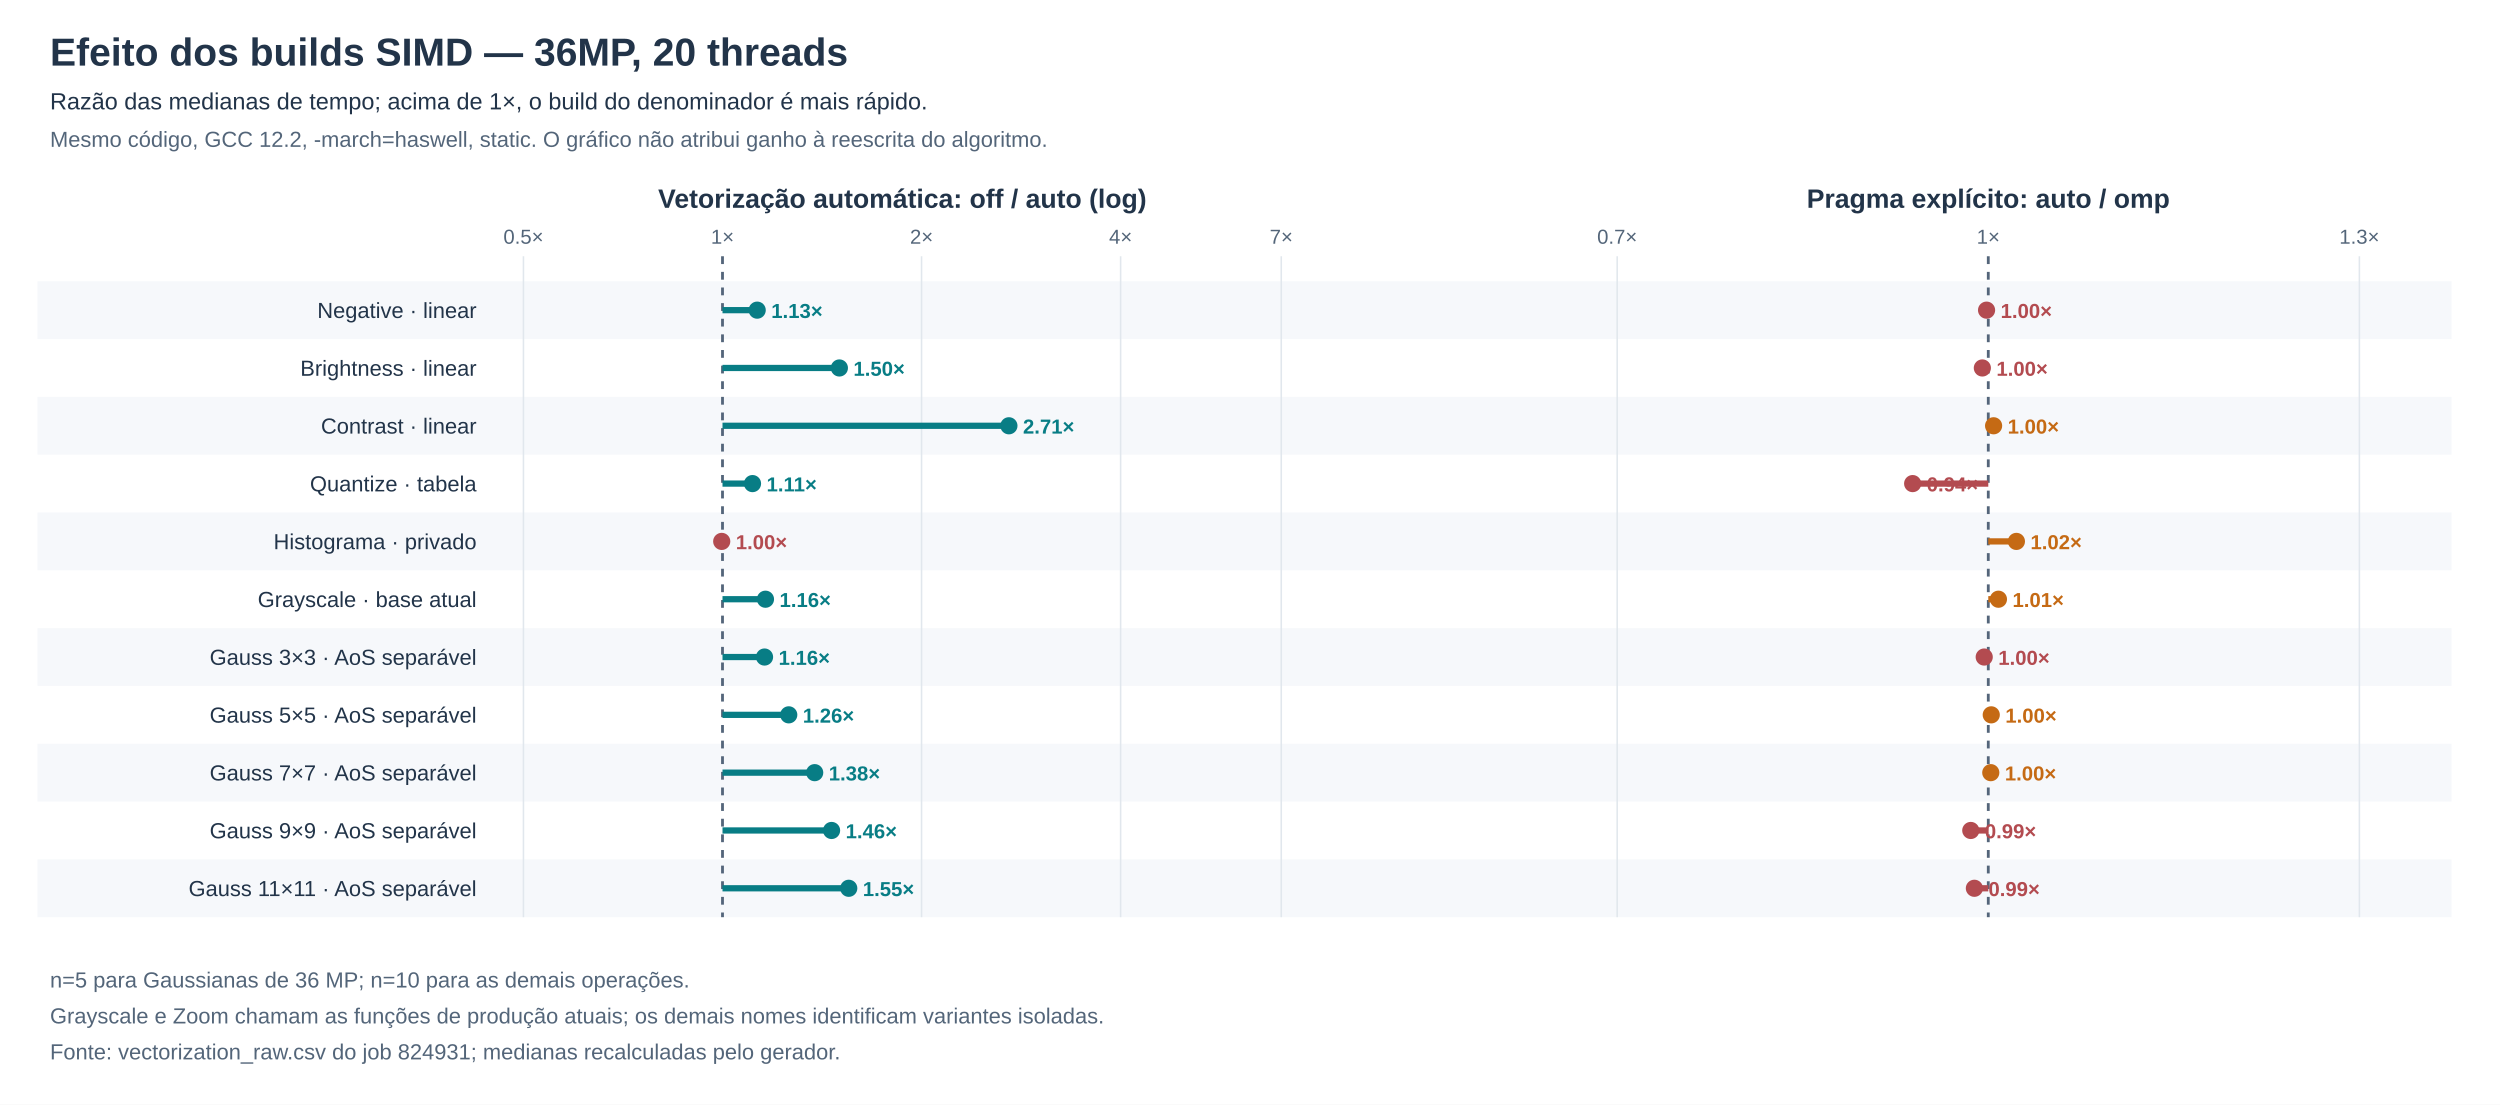
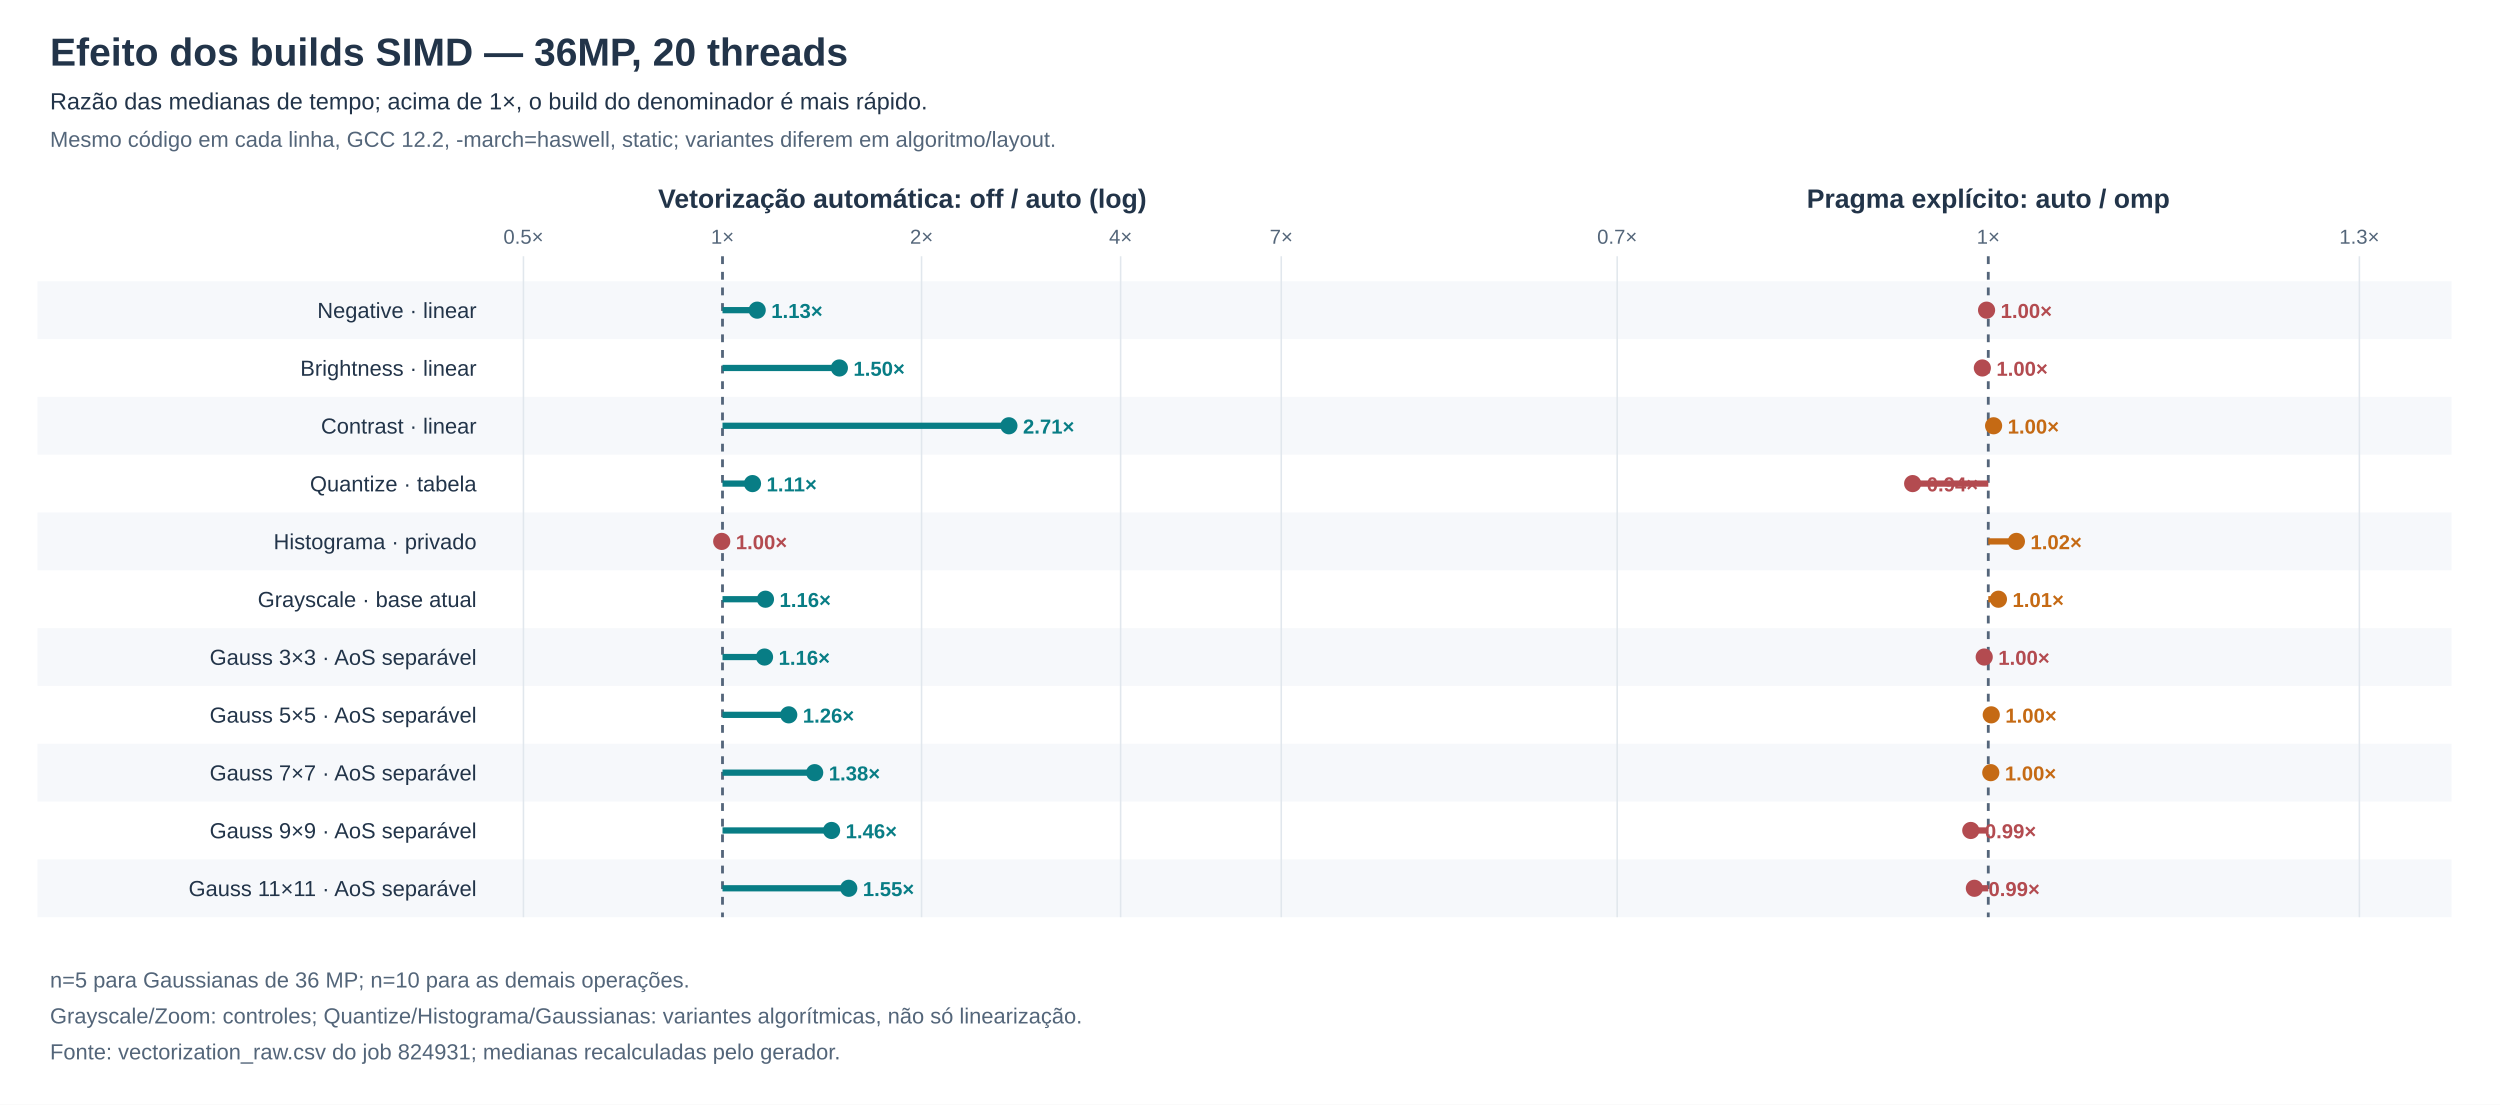
<svg xmlns="http://www.w3.org/2000/svg" width="1600" height="707" viewBox="0 0 1600 707" role="img" aria-label="Efeito dos builds SIMD — 36MP, 20 threads">
  <rect width="100%" height="100%" fill="#ffffff" />
  <g font-family="Arial,Helvetica,sans-serif">
    <text x="32.0" y="42.0" text-anchor="start" font-size="25" fill="#223449" font-weight="700">Efeito dos builds SIMD — 36MP, 20 threads</text>
    <text x="32.0" y="70.0" text-anchor="start" font-size="15" fill="#223449" font-weight="400">Razão das medianas de tempo; acima de 1×, o build do denominador é mais rápido.</text>
-     <text x="32.0" y="94.0" text-anchor="start" font-size="14" fill="#536579" font-weight="400">Mesmo código, GCC 12.2, -march=haswell, static. O gráfico não atribui ganho à reescrita do algoritmo.</text>
+     <text x="32.0" y="94.0" text-anchor="start" font-size="14" fill="#536579" font-weight="400">Mesmo código em cada linha, GCC 12.2, -march=haswell, static; variantes diferem em algoritmo/layout.</text>
    <rect x="24" y="180.0" width="1545" height="37" fill="#f6f8fb" />
    <rect x="24" y="254.0" width="1545" height="37" fill="#f6f8fb" />
    <rect x="24" y="328.0" width="1545" height="37" fill="#f6f8fb" />
    <rect x="24" y="402.0" width="1545" height="37" fill="#f6f8fb" />
    <rect x="24" y="476.0" width="1545" height="37" fill="#f6f8fb" />
    <rect x="24" y="550.0" width="1545" height="37" fill="#f6f8fb" />
    <text x="577.5" y="133.0" text-anchor="middle" font-size="17" fill="#223449" font-weight="700">Vetorização automática: off / auto (log)</text>
    <line x1="335.0" y1="164" x2="335.0" y2="587" stroke="#e1e7ed" stroke-width="1" />
    <text x="335.0" y="156.0" text-anchor="middle" font-size="13" fill="#536579" font-weight="400">0.5×</text>
    <line x1="462.4" y1="164" x2="462.4" y2="587" stroke="#54657a" stroke-width="1.8" stroke-dasharray="5 5" />
    <text x="462.4" y="156.0" text-anchor="middle" font-size="13" fill="#536579" font-weight="400">1×</text>
    <line x1="589.8" y1="164" x2="589.8" y2="587" stroke="#e1e7ed" stroke-width="1" />
    <text x="589.8" y="156.0" text-anchor="middle" font-size="13" fill="#536579" font-weight="400">2×</text>
    <line x1="717.2" y1="164" x2="717.2" y2="587" stroke="#e1e7ed" stroke-width="1" />
    <text x="717.2" y="156.0" text-anchor="middle" font-size="13" fill="#536579" font-weight="400">4×</text>
    <line x1="820.0" y1="164" x2="820.0" y2="587" stroke="#e1e7ed" stroke-width="1" />
    <text x="820.0" y="156.0" text-anchor="middle" font-size="13" fill="#536579" font-weight="400">7×</text>
    <text x="1272.5" y="133.0" text-anchor="middle" font-size="17" fill="#223449" font-weight="700">Pragma explícito: auto / omp</text>
    <line x1="1035.0" y1="164" x2="1035.0" y2="587" stroke="#e1e7ed" stroke-width="1" />
    <text x="1035.0" y="156.0" text-anchor="middle" font-size="13" fill="#536579" font-weight="400">0.7×</text>
    <line x1="1272.5" y1="164" x2="1272.5" y2="587" stroke="#54657a" stroke-width="1.8" stroke-dasharray="5 5" />
    <text x="1272.5" y="156.0" text-anchor="middle" font-size="13" fill="#536579" font-weight="400">1×</text>
    <line x1="1510.0" y1="164" x2="1510.0" y2="587" stroke="#e1e7ed" stroke-width="1" />
    <text x="1510.0" y="156.0" text-anchor="middle" font-size="13" fill="#536579" font-weight="400">1.3×</text>
    <text x="305.0" y="203.5" text-anchor="end" font-size="14" fill="#223449" font-weight="400">Negative · linear</text>
    <line x1="462.4" y1="198.5" x2="484.6" y2="198.5" stroke="#087d85" stroke-width="4" />
    <circle cx="484.6" cy="198.5" r="5.5" fill="#087d85" />
    <text x="493.6" y="203.5" text-anchor="start" font-size="13" fill="#087d85" font-weight="700">1.13×</text>
    <line x1="1272.5" y1="198.5" x2="1271.4" y2="198.5" stroke="#b34b50" stroke-width="4" />
    <circle cx="1271.4" cy="198.5" r="5.5" fill="#b34b50" />
    <text x="1280.4" y="203.5" text-anchor="start" font-size="13" fill="#b34b50" font-weight="700">1.00×</text>
    <text x="305.0" y="240.5" text-anchor="end" font-size="14" fill="#223449" font-weight="400">Brightness · linear</text>
    <line x1="462.4" y1="235.5" x2="537.2" y2="235.5" stroke="#087d85" stroke-width="4" />
    <circle cx="537.2" cy="235.5" r="5.5" fill="#087d85" />
    <text x="546.2" y="240.5" text-anchor="start" font-size="13" fill="#087d85" font-weight="700">1.50×</text>
    <line x1="1272.5" y1="235.5" x2="1268.7" y2="235.5" stroke="#b34b50" stroke-width="4" />
    <circle cx="1268.7" cy="235.5" r="5.5" fill="#b34b50" />
    <text x="1277.7" y="240.5" text-anchor="start" font-size="13" fill="#b34b50" font-weight="700">1.00×</text>
    <text x="305.0" y="277.5" text-anchor="end" font-size="14" fill="#223449" font-weight="400">Contrast · linear</text>
    <line x1="462.4" y1="272.5" x2="645.7" y2="272.5" stroke="#087d85" stroke-width="4" />
    <circle cx="645.7" cy="272.5" r="5.5" fill="#087d85" />
    <text x="654.7" y="277.5" text-anchor="start" font-size="13" fill="#087d85" font-weight="700">2.71×</text>
    <line x1="1272.5" y1="272.5" x2="1275.9" y2="272.5" stroke="#c56a14" stroke-width="4" />
    <circle cx="1275.9" cy="272.5" r="5.5" fill="#c56a14" />
    <text x="1284.9" y="277.5" text-anchor="start" font-size="13" fill="#c56a14" font-weight="700">1.00×</text>
    <text x="305.0" y="314.5" text-anchor="end" font-size="14" fill="#223449" font-weight="400">Quantize · tabela</text>
    <line x1="462.4" y1="309.5" x2="481.6" y2="309.5" stroke="#087d85" stroke-width="4" />
    <circle cx="481.6" cy="309.5" r="5.5" fill="#087d85" />
    <text x="490.6" y="314.5" text-anchor="start" font-size="13" fill="#087d85" font-weight="700">1.11×</text>
    <line x1="1272.5" y1="309.5" x2="1224.1" y2="309.5" stroke="#b34b50" stroke-width="4" />
    <circle cx="1224.1" cy="309.5" r="5.5" fill="#b34b50" />
    <text x="1233.1" y="314.5" text-anchor="start" font-size="13" fill="#b34b50" font-weight="700">0.94×</text>
    <text x="305.0" y="351.5" text-anchor="end" font-size="14" fill="#223449" font-weight="400">Histograma · privado</text>
    <line x1="462.4" y1="346.5" x2="461.9" y2="346.5" stroke="#b34b50" stroke-width="4" />
    <circle cx="461.9" cy="346.5" r="5.5" fill="#b34b50" />
    <text x="470.9" y="351.5" text-anchor="start" font-size="13" fill="#b34b50" font-weight="700">1.00×</text>
    <line x1="1272.5" y1="346.5" x2="1290.5" y2="346.5" stroke="#c56a14" stroke-width="4" />
    <circle cx="1290.5" cy="346.5" r="5.5" fill="#c56a14" />
    <text x="1299.5" y="351.5" text-anchor="start" font-size="13" fill="#c56a14" font-weight="700">1.02×</text>
    <text x="305.0" y="388.5" text-anchor="end" font-size="14" fill="#223449" font-weight="400">Grayscale · base atual</text>
    <line x1="462.4" y1="383.5" x2="489.9" y2="383.5" stroke="#087d85" stroke-width="4" />
    <circle cx="489.9" cy="383.5" r="5.5" fill="#087d85" />
    <text x="498.9" y="388.5" text-anchor="start" font-size="13" fill="#087d85" font-weight="700">1.16×</text>
    <line x1="1272.5" y1="383.5" x2="1279.0" y2="383.5" stroke="#c56a14" stroke-width="4" />
    <circle cx="1279.0" cy="383.5" r="5.5" fill="#c56a14" />
    <text x="1288.0" y="388.5" text-anchor="start" font-size="13" fill="#c56a14" font-weight="700">1.01×</text>
    <text x="305.0" y="425.5" text-anchor="end" font-size="14" fill="#223449" font-weight="400">Gauss 3×3 · AoS separável</text>
    <line x1="462.4" y1="420.5" x2="489.3" y2="420.5" stroke="#087d85" stroke-width="4" />
    <circle cx="489.3" cy="420.5" r="5.5" fill="#087d85" />
    <text x="498.3" y="425.5" text-anchor="start" font-size="13" fill="#087d85" font-weight="700">1.16×</text>
    <line x1="1272.5" y1="420.5" x2="1269.9" y2="420.5" stroke="#b34b50" stroke-width="4" />
    <circle cx="1269.9" cy="420.5" r="5.5" fill="#b34b50" />
    <text x="1278.9" y="425.5" text-anchor="start" font-size="13" fill="#b34b50" font-weight="700">1.00×</text>
    <text x="305.0" y="462.5" text-anchor="end" font-size="14" fill="#223449" font-weight="400">Gauss 5×5 · AoS separável</text>
    <line x1="462.4" y1="457.5" x2="504.8" y2="457.5" stroke="#087d85" stroke-width="4" />
    <circle cx="504.8" cy="457.5" r="5.5" fill="#087d85" />
    <text x="513.8" y="462.5" text-anchor="start" font-size="13" fill="#087d85" font-weight="700">1.26×</text>
    <line x1="1272.5" y1="457.5" x2="1274.4" y2="457.5" stroke="#c56a14" stroke-width="4" />
    <circle cx="1274.4" cy="457.5" r="5.5" fill="#c56a14" />
    <text x="1283.4" y="462.5" text-anchor="start" font-size="13" fill="#c56a14" font-weight="700">1.00×</text>
    <text x="305.0" y="499.5" text-anchor="end" font-size="14" fill="#223449" font-weight="400">Gauss 7×7 · AoS separável</text>
    <line x1="462.4" y1="494.5" x2="521.4" y2="494.5" stroke="#087d85" stroke-width="4" />
    <circle cx="521.4" cy="494.5" r="5.5" fill="#087d85" />
    <text x="530.4" y="499.5" text-anchor="start" font-size="13" fill="#087d85" font-weight="700">1.38×</text>
    <line x1="1272.5" y1="494.5" x2="1274.1" y2="494.5" stroke="#c56a14" stroke-width="4" />
    <circle cx="1274.1" cy="494.5" r="5.5" fill="#c56a14" />
    <text x="1283.1" y="499.5" text-anchor="start" font-size="13" fill="#c56a14" font-weight="700">1.00×</text>
    <text x="305.0" y="536.5" text-anchor="end" font-size="14" fill="#223449" font-weight="400">Gauss 9×9 · AoS separável</text>
    <line x1="462.4" y1="531.5" x2="532.2" y2="531.5" stroke="#087d85" stroke-width="4" />
    <circle cx="532.2" cy="531.5" r="5.5" fill="#087d85" />
    <text x="541.2" y="536.5" text-anchor="start" font-size="13" fill="#087d85" font-weight="700">1.46×</text>
    <line x1="1272.5" y1="531.5" x2="1261.3" y2="531.5" stroke="#b34b50" stroke-width="4" />
    <circle cx="1261.3" cy="531.5" r="5.5" fill="#b34b50" />
    <text x="1270.3" y="536.5" text-anchor="start" font-size="13" fill="#b34b50" font-weight="700">0.99×</text>
    <text x="305.0" y="573.5" text-anchor="end" font-size="14" fill="#223449" font-weight="400">Gauss 11×11 · AoS separável</text>
    <line x1="462.4" y1="568.5" x2="543.2" y2="568.5" stroke="#087d85" stroke-width="4" />
    <circle cx="543.2" cy="568.5" r="5.5" fill="#087d85" />
    <text x="552.2" y="573.5" text-anchor="start" font-size="13" fill="#087d85" font-weight="700">1.55×</text>
    <line x1="1272.5" y1="568.5" x2="1263.6" y2="568.5" stroke="#b34b50" stroke-width="4" />
    <circle cx="1263.6" cy="568.5" r="5.5" fill="#b34b50" />
    <text x="1272.6" y="573.5" text-anchor="start" font-size="13" fill="#b34b50" font-weight="700">0.99×</text>
    <text x="32.0" y="632.0" text-anchor="start" font-size="14" fill="#536579" font-weight="400">n=5 para Gaussianas de 36 MP; n=10 para as demais operações.</text>
-     <text x="32.0" y="655.0" text-anchor="start" font-size="14" fill="#536579" font-weight="400">Grayscale e Zoom chamam as funções de produção atuais; os demais nomes identificam variantes isoladas.</text>
+     <text x="32.0" y="655.0" text-anchor="start" font-size="14" fill="#536579" font-weight="400">Grayscale/Zoom: controles; Quantize/Histograma/Gaussianas: variantes algorítmicas, não só linearização.</text>
    <text x="32.0" y="678.0" text-anchor="start" font-size="14" fill="#536579" font-weight="400">Fonte: vectorization_raw.csv do job 824931; medianas recalculadas pelo gerador.</text>
  </g>
</svg>
